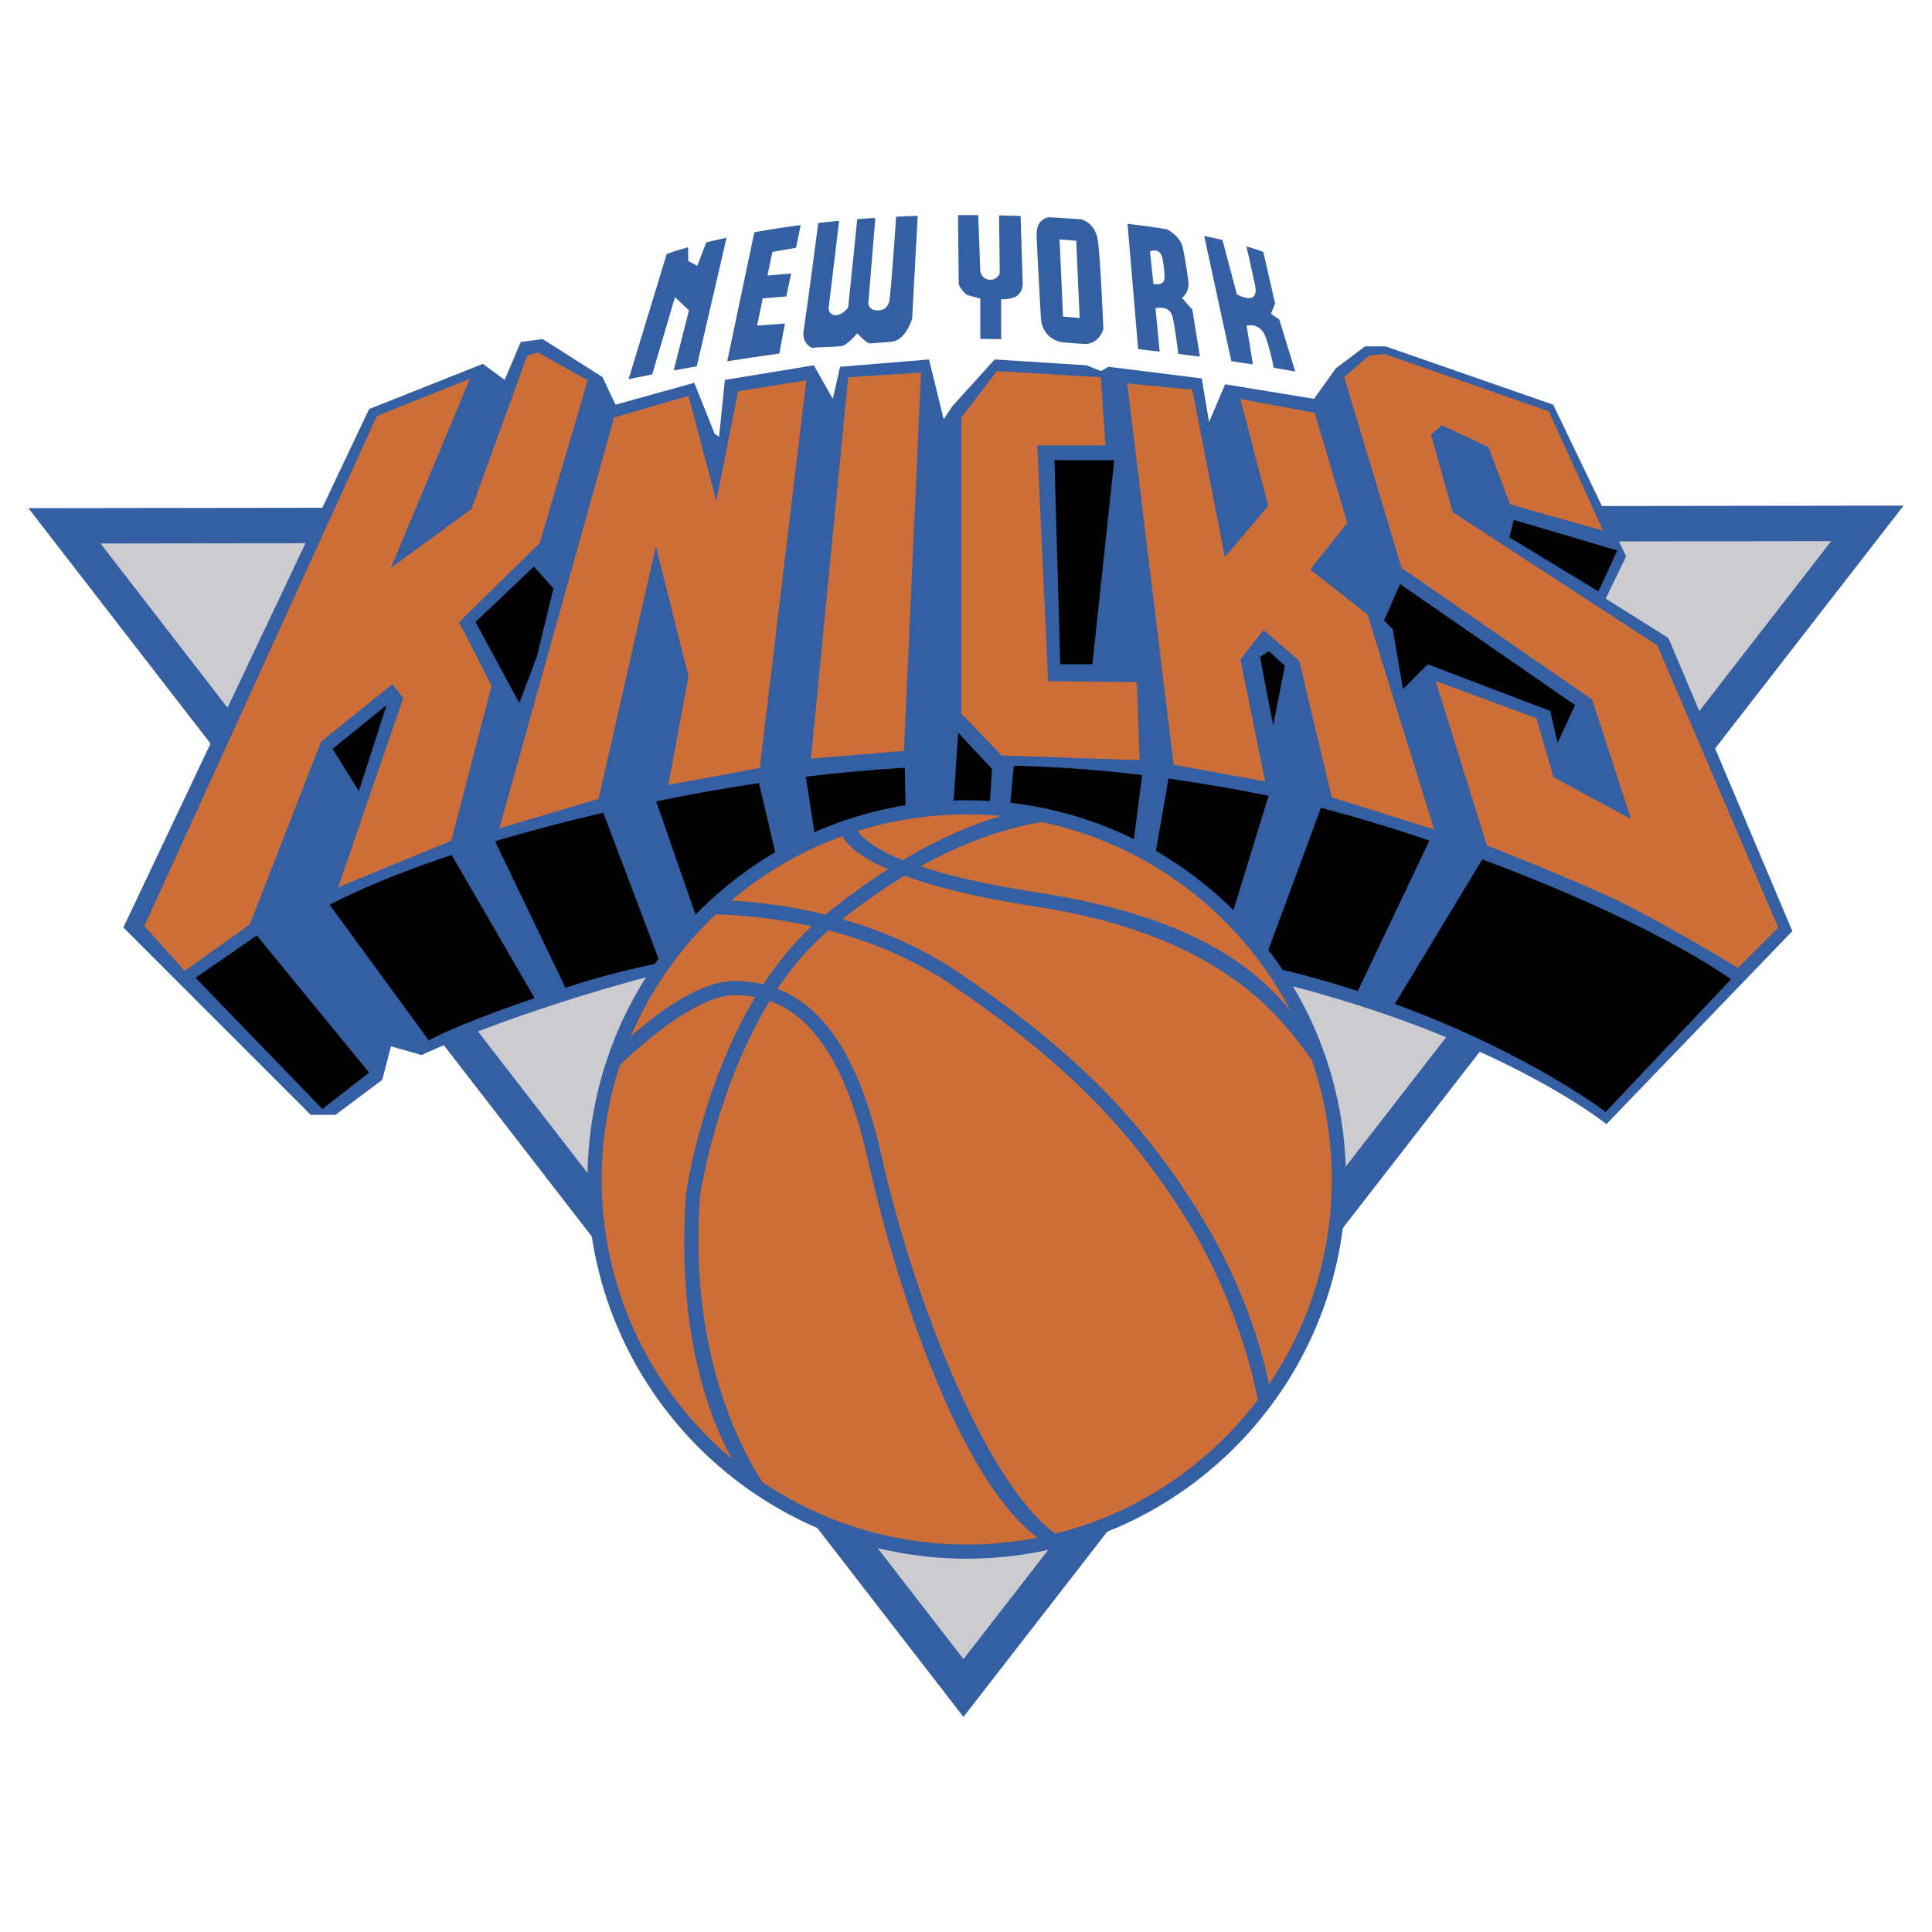
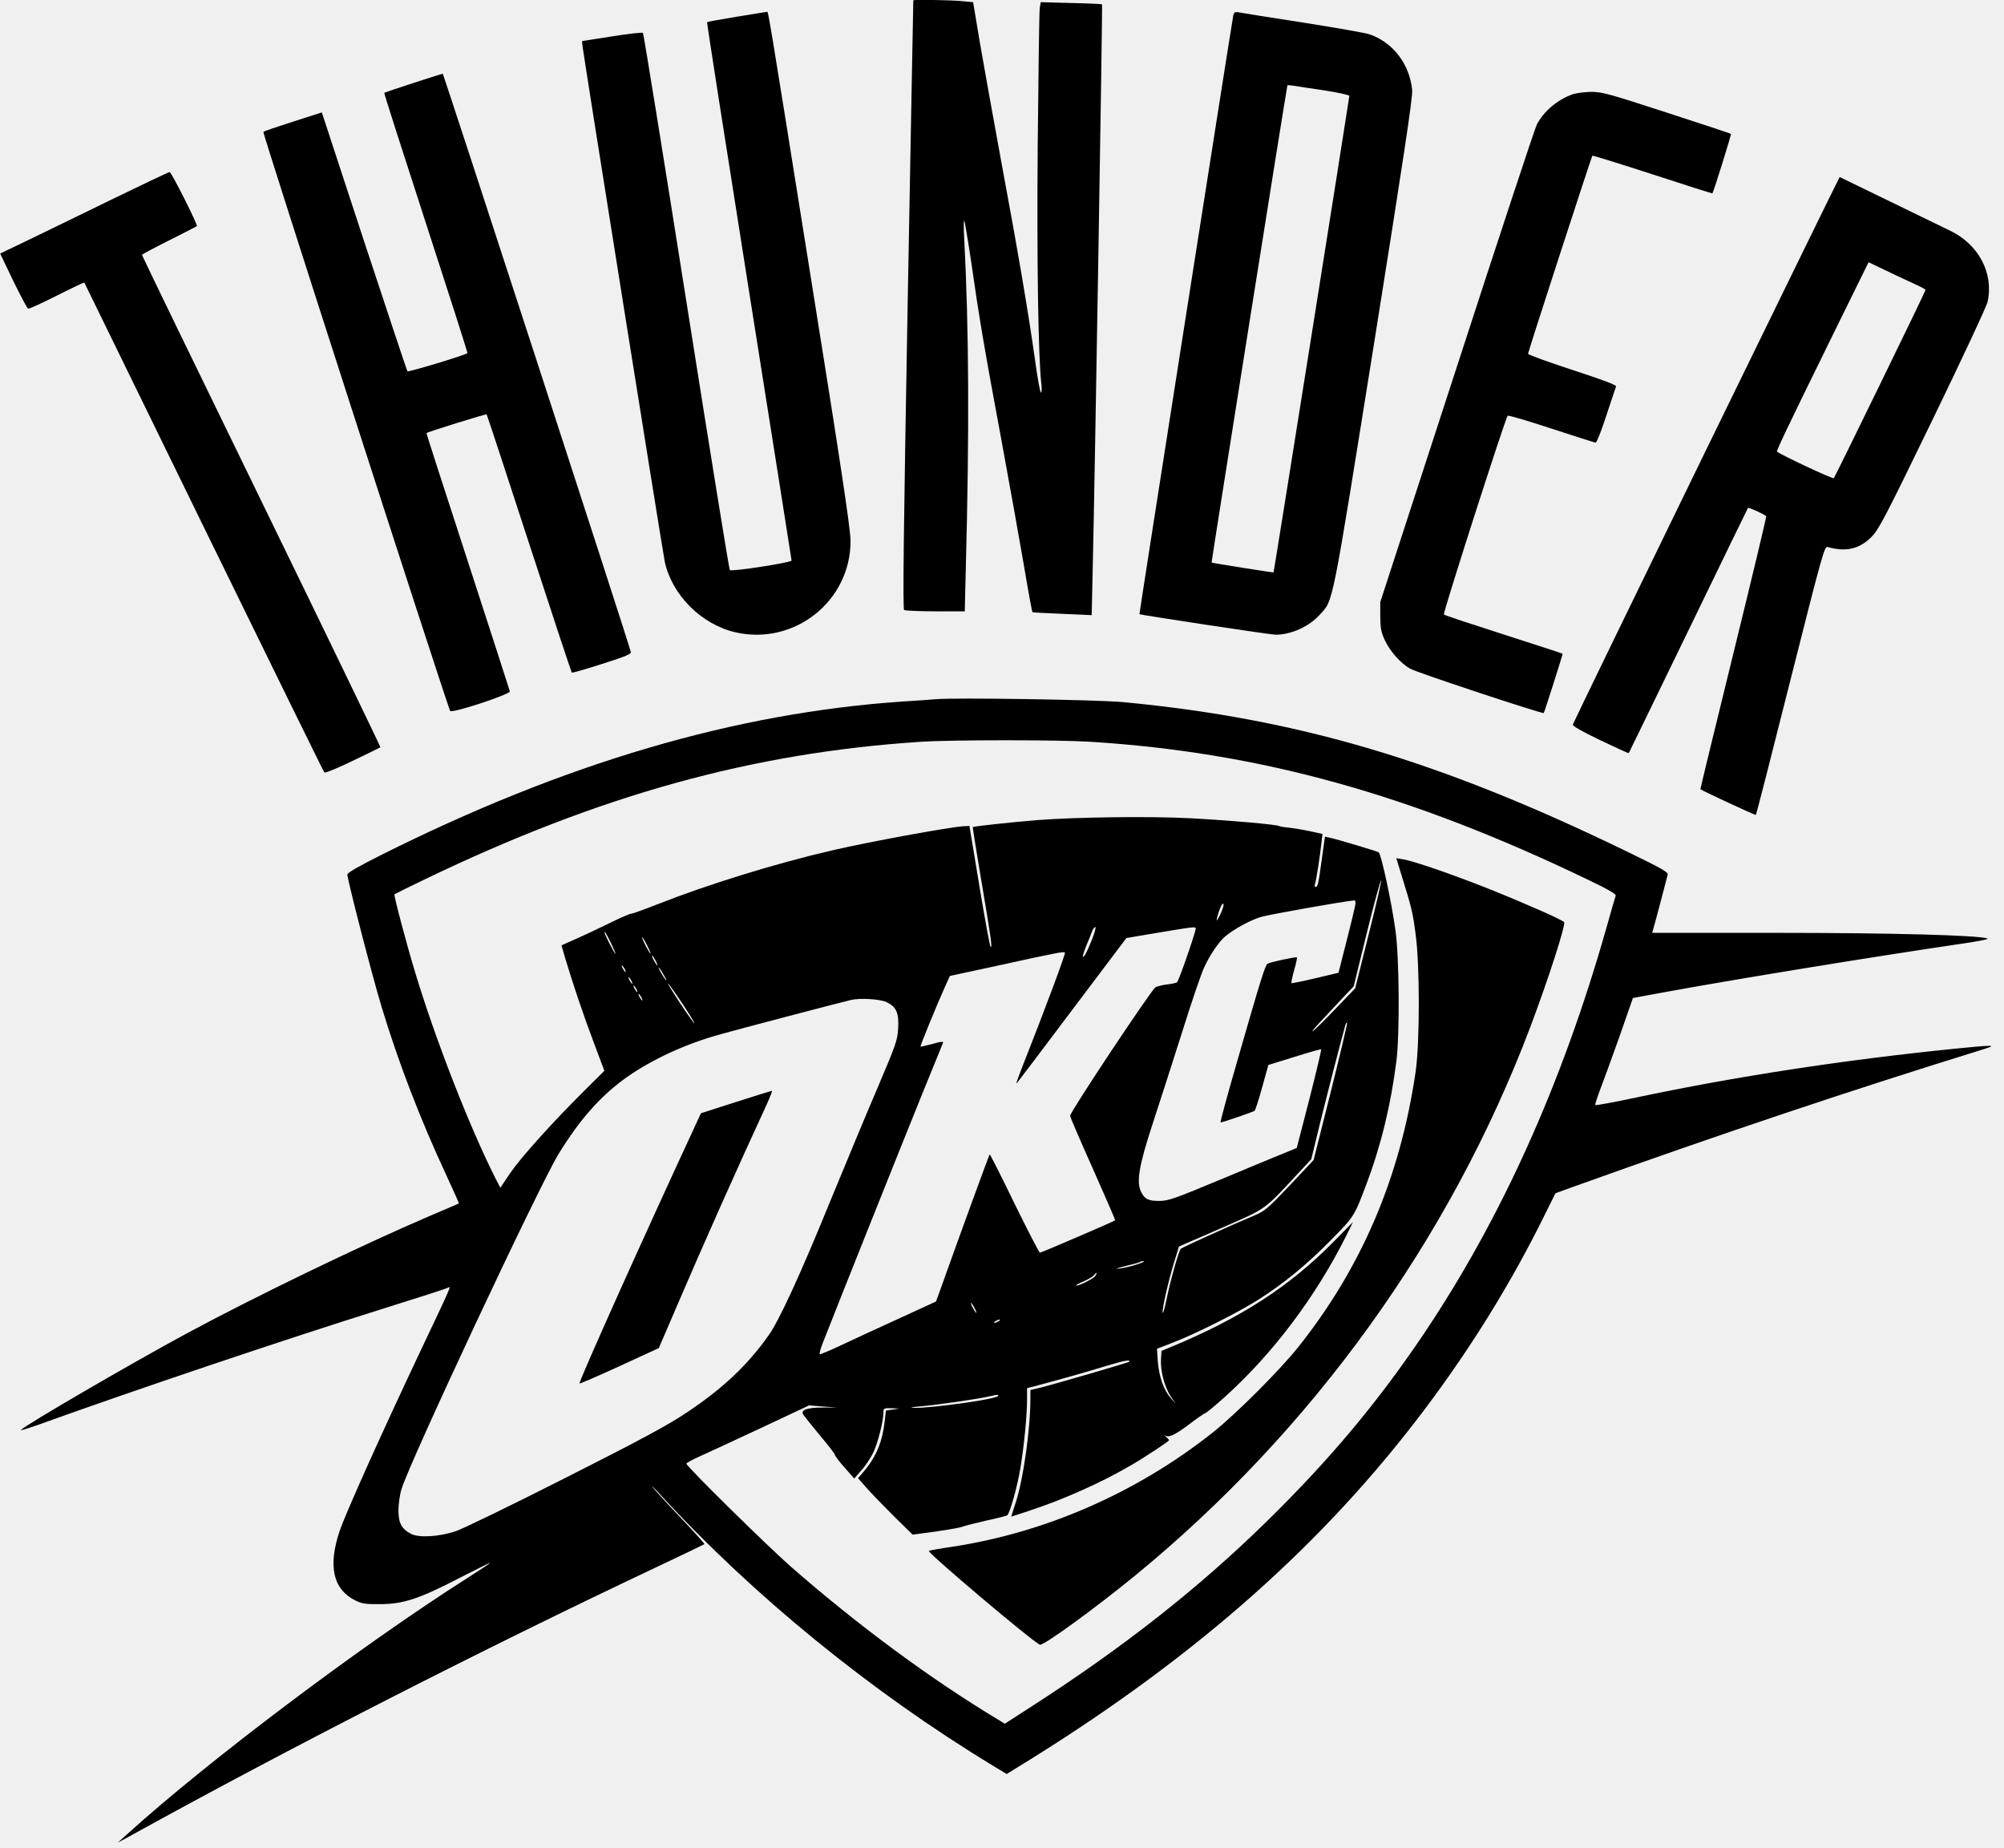
- <svg xmlns="http://www.w3.org/2000/svg" width="2500" height="2500" viewBox="0 0 192.756 192.756">
-   <g fill-rule="evenodd" clip-rule="evenodd">
-     <path fill="#fff" d="M0 0h192.756v192.756H0V0z" />
-     <path d="M182.693 50.455L2.834 50.7l93.289 120.599 93.799-120.854-7.229.01zm-7.218 7.077L96.133 159.76c-4.949-6.396-71.261-92.123-78.912-102.012l158.254-.216z" fill="#355fa3" />
-     <path fill="#cbcbd0" d="M10.028 54.224l172.671-.235-86.572 111.54L10.028 54.224z" />
-     <path d="M33.476 111.23h-2.473L12.308 92.535l24.515-51.722 11.349-4.51 2.182 1.6 1.601-3.782 2.182-.291 5.965 3.782 1.309 2.765 7.856-2.183 2.037 5.093.437.291.582-5.675 8.875-1.455 1.891 3.346.728-3.201 8.875-.728 1.455 5.965.873-1.31 4.22-4.656 9.164.582 1.457.582.727-.436 9.311 1.164.729 4.365 1.6-3.783 8.875 1.455 2.182-3.055 2.91-2.182h2.037l16.732 5.819 7.273 15.131-2.037 4.219 6.256 3.928 12.367 29.244-18.549 19.256s-10.113-8.199-31.209-13.727c0 0-36.125-8.47-63.724-1.164-14.84 3.928-23.278 8.002-23.278 8.002l-3.055-.873-.873 3.346-4.659 3.493z" fill="#355fa3" />
-     <path d="M47.443 62.054l5.82-5.528 1.954 2.182-1.663 6.838-1.746 4.593-4.365-8.085zM33.185 74.712l5.383-4.365-2.764 8.584-2.619-4.219zM19.509 97.553l6.111-4.219 11.202 13.676-4.655 3.638-12.658-13.095zM90.275 76.598c-3.128.179-6.414.471-9.873.893l2.481 16.179c2.664-.223 5.253-.375 7.693-.465l-.301-16.607zM113.955 77.327a129.286 129.286 0 0 0-12.812-.926L99.6 93.168c3.869.117 8.02.406 12.213.869l2.142-16.71zM60.191 81.091c-4.077.94-7.671 1.905-10.8 2.84l7.025 14.618.629-.205c2.73-.887 5.71-1.645 8.811-2.287l-5.665-14.966zM126.57 79.394a179.414 179.414 0 0 0-9.986-1.72l-2.896 16.581c2.67.327 5.336.728 7.943 1.195l4.939-16.056zM75.72 78.129c-1.861.279-3.765.591-5.726.948-1.561.284-3.069.575-4.526.871l5.275 15.205c2.89-.474 5.825-.858 8.715-1.16L75.72 78.129zM147.891 85.743l-8.723 14.419c13.406 4.912 21.029 10.777 21.029 10.777l12.514-13.24c-5.635-3.918-15.115-8.341-24.82-11.956zM142.613 83.865c-3.742-1.27-7.42-2.383-10.822-3.263l-5.814 15.708a92.823 92.823 0 0 1 9.486 2.57l7.15-15.015zM98.982 76.722L95.601 73.1l-1.354 20.016a127.323 127.323 0 0 1 3.619.009l1.116-16.403zM45.06 85.3c-8.281 2.767-12.166 4.979-12.166 4.979l9.894 13.531s2.048-1.316 10.549-4.23L45.06 85.3zM105.203 45.905h5.965l-2.182 20.369h-3.201l-.582-20.369zM125.717 65.546l.873-.582 1.599 1.455-1.164 5.965-1.308-6.838zM139.684 58.272l17.459 12.075-1.747 3.783-.726-3.201-12.223-4.655-2.472 2.473-1.018-5.965-.873-.873 1.6-3.637zM151.031 51.87l10.33 3.055-1.89 4.074-8.875-5.383.435-1.746z" />
-     <path d="M65.074 37.357c-1.501.29-2.361.474-2.361.474l3.802-12.487s.718-.274 2.135-.676l.016 1.37.902.485.891-2.335c.607-.15 1.285-.309 2.03-.47l-2.972 12.83c-.83.143-1.602.28-2.304.409l1.522-5.993-1.394-1.318-2.267 7.711zM79.887 22.455a96.27 96.27 0 0 0-4.623.715l-2.711 12.875c1.61-.256 3.359-.517 5.198-.766l.558-2.998-2.774.208.564-2.718 2.35-.196.485-2.29-2.362.208.49-2.358 2.358-.416.467-2.264zM124.355 24.577c1.135.336 1.684.559 1.684.559l1.178 5.134-.416 1.041.832.555 1.596 5.203s-.783-.145-2.158-.374c0 0-.199-1.291-.756-2.956-.555-1.665-1.941-1.249-1.941-1.249l.627 3.87c-.656-.103-1.377-.214-2.152-.328l-2.707-12.493c.666.139 1.273.274 1.824.406l1.438 5.424s2.289 1.318 1.803-.972c-.488-2.29-.852-3.82-.852-3.82zM99.885 33.842c-.697-.02-1.393-.033-2.082-.039v-4.02l-1.318-.347c-.555-.417-.833-1.041-.833-1.041l-.069-6.938c.683-.002 1.354-.001 2.013.004l.207 5.615s.139.763.902.833c.762.069 1.039-.625 1.039-.625l-.064-5.793c.732.015 1.447.034 2.146.058l.209 6.845s0 .694-.555 1.11c-.557.417-1.596.347-1.596.347v3.991h.001zM88.926 34.1c-.693.059-1.387.104-2.077.163-.396.034-1.326-1.01-1.326-1.01s-1.018 1.226-1.591 1.285c-1.052.108-1.896.049-2.918.172 0 0-1.041-.417-.833-1.735.349-2.209 1.458-10.734 1.458-10.734.671-.077 1.365-.149 2.08-.217l-1.047 8.731s.006.694.7.694c.693 0 1.249-.763 1.249-.763l.908-8.82c.54-.043 1.092-.083 1.654-.121l.143.061-.7 8.533s.145.625.839.625c0 0 1.041.139 1.249-.902.208-1.041.691-8.443.691-8.443.702-.034 1.419-.063 2.152-.087l-.554 10.265c.001-.002-.617 2.178-2.077 2.303zM109.527 23.956c-.277-1.803-1.672-2.075-1.672-2.075a136.265 136.265 0 0 0-3.186-.207s-1.318.062-1.248 1.866c.07 1.804.416 7.978.416 7.978.07 2.429 2.148 2.629 2.148 2.629.742.052 1.479.146 2.213.169 1.467.046 1.883-1.479 1.883-1.479s-.276-7.077-.554-8.881zm-3.468 7.631l-.348-7.701 1.666.139.34 7.701-1.658-.139zM118.961 30.894l-1.039-1.179s.832-.555.623-1.804c0 0-.277-2.082-.555-3.261s-1.609-1.792-1.609-1.792a98.163 98.163 0 0 0-3.885-.529l1.057 12.503c.729.08 1.445.162 2.146.245l-.414-4.321s1.457-.417 1.734.971.541 3.579.541 3.579c.742.094 1.463.188 2.156.283l-.755-4.695zm-3.885-2.567l-.346-3.261s1.039-.416 1.248.694c0 0 .209 1.041.209 1.942s-1.111.625-1.111.625z" fill="#355fa3" />
-     <path fill="#cd6e39" d="M37.603 41.505l9.279-3.712-7.887 18.869 8.043-5.877 5.567-15.312 1.083-.309 4.949 2.784-4.795 16.239-8.042 7.888 3.247 6.341-4.02 15.466-11.29 4.639 6.495-18.868-1.082-1.392-7.115 5.723-7.114 18.25-6.496 4.639-4.021-4.485 23.199-50.883zM61.266 41.66l7.423-2.165 2.784 10.516 2.166-10.98 6.805-1.083-4.64 38.665-9.125 1.701 2.01-10.826-3.247-12.991-5.723 25.209-9.898 2.939L61.266 41.66zM84.62 37.639l7.269-.464-1.702 37.737-9.279.773 3.712-38.046zM95.91 41.66l3.557-4.64 10.361.619.465 6.805h-6.805l1.082 23.508 8.86.11.265 7.778-13.763-.465L95.91 71.2V41.66zM112.459 38.257l6.494.619 3.248 16.703 4.33-5.104-2.783-10.671 7.424 1.392 3.248 10.981-3.711 4.64 5.721 4.485 6.652 21.453-10.209-3.204-3.248-13.61-3.557-3.093-2.32 2.939 2.475 12.174-9.125-1.657-4.639-38.047zM134.111 37.639l2.475-2.166 1.545-.154 16.395 5.723 5.414 11.908-9.281-2.629-2.164-5.722-4.641-2.166-1.082.928 2.166 7.733 20.414 13.301 12.064 28.148-4.021 4.021s-7.889-4.795-12.527-6.96c-4.641-2.166-12.527-5.259-12.527-5.259l-5.104-16.394 10.053 3.712 1.701 5.876 7.732 4.176-3.867-11.909-19.023-13.146-5.722-19.021z" />
-     <path d="M58.615 117.676c0 20.861 16.973 37.834 37.835 37.834 20.864 0 37.836-16.973 37.836-37.834 0-20.863-16.973-37.836-37.836-37.836-20.862-.001-37.835 16.972-37.835 37.836zm2.827 0c0-19.305 15.705-35.01 35.009-35.01 19.303 0 35.008 15.705 35.008 35.01 0 19.303-15.705 35.008-35.008 35.008-19.304 0-35.009-15.705-35.009-35.008z" fill="#355fa3" />
-     <path d="M132.873 117.676c0 20.115-16.307 36.422-36.422 36.422s-36.422-16.307-36.422-36.422 16.307-36.423 36.422-36.423c20.115-.001 36.422 16.308 36.422 36.423z" fill="#cd6e39" />
-     <path d="M103.381 90.457c18.291 2.814 24.254 10.787 27.438 15.219v-2.102c-3.324-4.623-8.346-11.61-27.223-14.514-5.305-.816-9.079-1.736-11.763-2.616 6.99-3.933 12.492-4.483 12.552-4.487l-1.102-1.255c-.277.02-5.379.451-13.212 5.115-4.237-1.652-4.807-3.396-4.815-3.418l.057.421-1.388.267c.053.273.531 1.834 4.667 3.639a66.965 66.965 0 0 0-6.247 4.532c-5.867-1.459-10.41-1.436-10.727-1.433l-.488 1.402c.071-.001 4.559-.006 9.859 1.189-1.866 1.714-3.469 3.699-4.844 5.798a12.982 12.982 0 0 0-2.641-.348c-5.361-.162-12.455 7.328-12.755 7.646l.375 1.457c.069-.074 7.611-7.834 12.337-7.689.597.018 1.231.074 1.888.199-5.291 8.801-6.815 18.996-6.896 19.562l-.003.025-.002.023c-1.396 19.08 5.576 28.109 5.874 28.484l1.958.594c-.063-.08-6.6-8.963-6.6-24.229 0-1.498.055-3.074.175-4.725.069-.459 1.676-10.75 6.938-19.348 3.496 1.246 7.35 4.969 9.765 15.719 3.252 14.469 9.778 33.15 17.47 38.174l1.68-.443c-6.867-4.484-14.325-22.705-17.771-38.041-2.091-9.303-5.436-14.701-10.374-16.615 1.44-2.158 3.129-4.167 5.1-5.836 3.857 1.015 8.223 2.676 12.229 5.404 11.015 7.504 17.55 13.992 23.308 23.146 5.873 9.336 7.359 18.615 7.371 18.699l1.195-1.082c-.051-.354-1.328-8.766-7.371-18.371-5.869-9.332-12.516-15.938-23.708-23.561-3.839-2.616-7.94-4.283-11.653-5.351a62.757 62.757 0 0 1 6.2-4.332c2.877 1.056 7.059 2.146 13.147 3.082z" fill="#355fa3" />
+ <svg xmlns="http://www.w3.org/2000/svg" version="1.0" width="1200pt" height="1106pt" viewBox="0 0 1200 1106" preserveAspectRatio="xMidYMid meet">
+   <g transform="translate(0,1106) scale(0.1,-0.1)" fill="#000000" stroke="none">
+     <path d="M5469 11058 c0 -2 -16 -822 -34 -1823 -24 -1345 -30 -1822 -21 -1827 6 -4 90 -8 187 -8 l176 0 6 248 c22 827 19 1444 -9 1977 -4 66 -4 117 0 114 3 -3 22 -116 42 -250 46 -323 77 -508 180 -1061 47 -255 107 -590 134 -746 26 -156 50 -285 52 -287 1 -2 82 -6 179 -10 l176 -8 6 269 c13 552 60 3384 56 3388 -2 2 -86 6 -185 8 l-182 5 -6 -36 c-3 -20 -8 -382 -12 -806 -6 -710 3 -1288 22 -1447 3 -27 2 -48 -3 -48 -5 0 -21 90 -36 200 -38 271 -100 638 -201 1180 -46 250 -103 568 -127 706 l-42 251 -75 7 c-72 6 -281 9 -283 4z" />
+     <path d="M4412 10960 c-96 -16 -176 -30 -178 -33 -2 -2 111 -726 251 -1609 140 -883 255 -1610 255 -1614 0 -12 -361 -68 -370 -57 -4 4 -121 728 -260 1608 -139 880 -256 1604 -260 1608 -4 4 -87 -5 -186 -21 l-179 -28 3 -29 c6 -57 482 -3040 493 -3090 44 -198 218 -372 420 -420 355 -83 695 187 692 550 0 66 -63 485 -242 1600 -261 1635 -250 1565 -259 1564 -4 0 -85 -14 -180 -29z" />
+     <path d="M7385 10968 c-7 -31 -564 -3583 -562 -3585 6 -5 785 -123 815 -123 94 0 202 49 266 121 81 89 68 25 323 1617 177 1110 233 1480 229 1522 -14 154 -114 286 -254 334 -24 9 -204 40 -400 71 -196 30 -369 58 -384 61 -23 4 -28 1 -33 -18z m544 -449 c83 -13 151 -28 151 -33 0 -11 -451 -2850 -454 -2853 -2 -2 -368 56 -371 59 -2 2 448 2836 454 2857 1 2 16 1 35 -2 18 -3 102 -16 185 -28z" />
+     <path d="M2475 10563 c-93 -30 -172 -57 -174 -59 -2 -2 110 -352 249 -779 139 -427 251 -777 249 -779 -12 -12 -354 -115 -359 -109 -4 5 -120 355 -260 779 l-253 771 -171 -55 c-94 -30 -175 -57 -179 -62 -6 -5 1032 -3223 1118 -3466 6 -18 361 99 358 117 -2 8 -115 358 -252 779 -137 421 -249 766 -247 767 6 7 356 116 360 112 2 -2 117 -350 254 -772 138 -423 253 -771 256 -774 2 -3 84 21 181 52 147 47 176 59 172 73 -24 90 -1122 3462 -1126 3461 -3 0 -82 -26 -176 -56z" />
+     <path d="M9418 10496 c-93 -33 -176 -104 -216 -183 -11 -21 -226 -672 -478 -1448 l-459 -1410 0 -85 c1 -71 5 -95 27 -142 31 -67 94 -138 151 -171 39 -23 795 -273 801 -266 5 7 115 353 113 355 -1 2 -160 53 -352 115 -193 62 -354 115 -359 120 -7 7 368 1176 382 1190 4 4 122 -31 262 -77 140 -46 260 -84 265 -84 6 0 35 73 64 163 30 89 56 167 58 174 3 8 -86 41 -261 98 -146 48 -266 91 -266 97 0 12 380 1180 385 1186 2 2 164 -48 361 -112 196 -64 357 -115 358 -114 13 28 114 353 111 356 -2 3 -175 60 -385 128 -347 113 -387 124 -453 124 -39 -1 -88 -7 -109 -14z" />
+     <path d="M655 9859 c-192 -94 -419 -204 -502 -244 l-152 -73 78 -163 c44 -90 84 -165 89 -167 6 -2 83 33 172 78 89 45 163 80 165 78 1 -2 323 -660 715 -1463 393 -803 717 -1464 722 -1469 4 -6 75 23 170 69 90 43 164 79 166 81 2 1 -318 664 -712 1472 -394 808 -716 1472 -716 1476 0 3 73 42 163 87 89 45 164 83 166 85 7 7 -153 324 -163 324 -6 0 -168 -77 -361 -171z" />
+     <path d="M10217 8368 c-438 -898 -797 -1639 -799 -1646 -2 -9 57 -42 165 -94 92 -44 169 -79 170 -77 2 2 162 333 357 734 195 402 355 732 357 734 4 5 103 -40 109 -50 2 -4 -86 -372 -196 -819 -110 -447 -199 -814 -198 -815 16 -12 329 -157 332 -154 3 2 96 366 207 807 193 764 204 803 223 797 108 -31 190 -12 261 59 46 46 80 112 368 705 177 365 323 677 329 705 37 171 -54 343 -225 425 -34 16 -196 95 -360 175 -164 80 -300 146 -301 146 -2 0 -361 -735 -799 -1632z m1281 976 c17 -8 32 -17 32 -20 0 -9 -541 -1118 -549 -1127 -7 -6 -320 141 -340 159 -5 5 59 139 330 691 l218 443 138 -66 c76 -36 153 -72 171 -80z" />
+     <path d="M5605 6874 c-22 -2 -112 -9 -200 -14 -1001 -68 -2023 -368 -3125 -920 -133 -67 -200 -105 -200 -116 0 -30 150 -612 205 -792 101 -334 231 -672 389 -1011 42 -90 75 -165 74 -166 -2 -1 -77 -34 -168 -72 -420 -180 -1054 -486 -1465 -708 -333 -180 -955 -542 -990 -576 -5 -6 42 9 105 31 565 204 1485 514 2080 700 195 61 363 115 372 120 21 12 27 25 -165 -380 -233 -493 -448 -971 -484 -1078 -70 -210 -38 -348 95 -414 40 -20 62 -23 152 -22 138 1 231 32 480 161 102 52 181 91 175 86 -5 -6 -68 -47 -140 -93 -629 -400 -1550 -1093 -2031 -1529 l-59 -53 45 24 c965 534 2140 1134 3180 1625 156 74 286 136 288 138 3 2 -61 73 -141 157 -80 84 -156 167 -168 183 -12 17 11 -6 51 -50 555 -602 1256 -1173 1982 -1614 l86 -52 149 92 c998 622 1754 1293 2356 2094 282 375 522 765 719 1166 l62 125 105 38 c889 319 1666 579 2461 825 84 26 59 26 -188 1 -658 -67 -1294 -164 -1895 -291 -132 -28 -241 -48 -244 -45 -3 2 10 42 27 88 18 46 70 189 116 318 l82 235 174 32 c418 77 1283 218 1775 290 106 15 185 30 175 34 -54 20 -577 34 -1268 34 l-741 0 13 45 c7 25 27 99 44 165 17 66 34 128 36 138 5 15 -36 38 -238 136 -1121 545 -1968 797 -3018 897 -154 15 -1015 28 -1125 18z m925 -255 c1015 -64 1915 -314 2977 -825 118 -56 171 -87 168 -96 -3 -7 -30 -101 -60 -208 -263 -922 -625 -1724 -1088 -2414 -275 -409 -562 -752 -938 -1121 -412 -404 -859 -755 -1408 -1109 l-164 -106 -36 22 c-403 242 -839 563 -1246 919 -134 117 -625 600 -625 616 0 4 37 25 83 45 45 20 210 97 367 170 l285 134 85 -7 85 -6 -86 0 c-96 0 -135 -14 -120 -41 6 -9 51 -66 100 -125 50 -59 91 -112 91 -118 0 -6 26 -40 58 -76 l57 -65 43 49 c24 26 56 75 72 108 27 58 60 187 60 240 0 23 3 25 48 24 l47 -2 -40 -6 -40 -6 -7 -61 c-13 -122 -50 -213 -120 -297 l-40 -47 51 -58 c27 -31 101 -107 163 -169 l113 -111 140 19 c77 11 149 24 160 29 11 5 74 21 140 36 66 14 123 29 127 32 16 16 61 176 78 282 22 133 40 315 40 412 l0 67 43 11 c133 35 318 87 431 122 109 33 154 41 135 24 -6 -5 -438 -131 -521 -152 l-68 -16 0 -54 c0 -180 -42 -478 -87 -617 -16 -48 -28 -87 -27 -87 0 0 50 16 110 36 203 67 421 164 599 267 84 48 235 148 235 154 0 3 -8 12 -18 21 -10 10 -12 13 -5 8 22 -15 58 2 147 69 47 36 90 65 94 65 5 0 58 44 118 98 287 259 542 598 724 961 l42 85 -118 -120 c-263 -267 -555 -455 -969 -627 l-60 -25 -3 -51 c-4 -69 22 -166 58 -221 l31 -45 -31 35 c-41 47 -70 128 -77 219 l-5 76 88 34 c136 51 396 182 516 258 155 98 295 213 440 361 136 138 138 141 208 327 89 235 148 476 182 745 20 159 17 622 -6 780 -23 168 -84 451 -100 467 -5 5 -244 77 -291 87 l-31 7 -18 -128 c-21 -155 -25 -173 -38 -173 -6 0 -7 7 -4 16 7 19 31 173 39 250 l6 51 -77 17 c-42 9 -99 18 -125 21 -26 2 -52 7 -56 9 -15 10 -305 35 -531 47 -241 13 -688 7 -920 -11 -148 -12 -381 -37 -385 -42 -1 -2 21 -142 50 -313 62 -368 67 -405 57 -405 -4 0 -34 163 -67 363 l-60 362 -40 -2 c-86 -6 -562 -93 -781 -144 -339 -78 -751 -206 -1050 -324 -76 -30 -145 -55 -153 -55 -8 0 -60 -22 -115 -49 -96 -47 -203 -97 -273 -127 l-31 -14 24 -82 c48 -159 107 -334 170 -501 l63 -168 -123 -122 c-194 -193 -379 -399 -442 -492 l-58 -86 -30 58 c-153 303 -357 824 -480 1231 -53 175 -129 462 -124 468 3 2 83 42 179 88 1050 506 1962 759 2974 825 182 12 829 12 1015 0z m1666 -1152 l-81 -324 -119 -124 c-65 -68 -126 -128 -135 -133 -9 -5 11 20 44 55 33 35 92 98 130 139 l71 75 78 318 c43 174 82 317 86 317 4 0 -29 -146 -74 -323z m-82 167 c-4 -20 -27 -117 -53 -217 l-46 -181 -139 -33 c-77 -18 -141 -31 -143 -29 -2 2 5 36 16 77 12 40 19 74 17 77 -6 5 -160 -28 -176 -38 -14 -8 -43 -101 -184 -592 -57 -197 -101 -358 -97 -358 12 0 196 63 204 70 4 4 25 67 45 141 l37 133 155 48 c85 27 158 47 161 46 3 -2 -29 -135 -70 -297 l-76 -294 -110 -45 c-60 -25 -207 -85 -325 -135 -305 -127 -334 -137 -391 -137 -62 0 -84 11 -105 52 -31 60 -15 156 69 413 42 127 121 374 177 550 55 176 114 349 131 384 33 73 90 156 127 186 55 45 151 97 212 115 50 15 489 93 558 99 9 1 11 -8 6 -35z m-790 -6 c-8 -28 -33 -78 -38 -78 -2 0 3 23 12 50 9 28 20 50 25 50 4 0 5 -10 1 -22z m-786 -195 c-31 -77 -47 -107 -54 -100 -2 2 8 33 22 68 15 35 30 74 35 87 5 12 13 22 18 22 5 0 -4 -35 -21 -77z m622 68 c0 -21 -102 -316 -112 -322 -6 -4 -33 -10 -61 -13 -28 -4 -58 -11 -68 -17 -23 -12 -513 -749 -511 -769 0 -8 62 -152 137 -319 74 -167 134 -305 133 -307 -6 -6 -443 -194 -451 -194 -4 0 -73 133 -153 296 -79 164 -146 295 -148 293 -3 -3 -176 -475 -287 -787 l-34 -94 -235 -108 c-129 -59 -284 -130 -344 -159 -60 -28 -113 -50 -117 -49 -4 2 3 30 16 63 96 246 496 1246 595 1490 67 165 124 305 127 312 3 9 -16 7 -63 -7 -38 -10 -70 -17 -72 -16 -3 4 97 248 146 357 l30 66 283 61 c360 79 398 86 406 79 5 -6 -119 -339 -262 -701 -19 -49 -32 -86 -27 -82 4 4 153 201 332 439 l325 431 190 32 c215 36 225 37 225 25z m-3501 -88 c17 -35 29 -63 26 -63 -5 0 -65 116 -65 126 0 12 6 2 39 -63z m216 -13 c14 -27 23 -50 20 -50 -2 0 -16 23 -30 50 -14 28 -23 50 -20 50 2 0 16 -22 30 -50z m50 -90 c9 -16 13 -30 11 -30 -3 0 -12 14 -21 30 -9 17 -13 30 -11 30 3 0 12 -13 21 -30z m-185 -50 c6 -11 8 -20 6 -20 -3 0 -10 9 -16 20 -6 11 -8 20 -6 20 3 0 10 -9 16 -20z m239 -45 c13 -22 15 -31 6 -20 -18 22 -53 86 -38 70 6 -5 20 -28 32 -50z m-199 -25 c6 -11 8 -20 6 -20 -3 0 -10 9 -16 20 -6 11 -8 20 -6 20 3 0 10 -9 16 -20z m309 -143 c40 -60 71 -111 69 -113 -4 -3 -95 131 -144 211 -38 64 7 5 75 -98z m-279 93 c6 -11 8 -20 6 -20 -3 0 -10 9 -16 20 -6 11 -8 20 -6 20 3 0 10 -9 16 -20z m30 -50 c6 -11 8 -20 6 -20 -3 0 -10 9 -16 20 -6 11 -8 20 -6 20 3 0 10 -9 16 -20z m1467 -29 c60 -28 77 -65 71 -160 -4 -70 -14 -97 -122 -351 -65 -151 -194 -462 -288 -690 -177 -434 -303 -707 -365 -794 -128 -181 -274 -318 -491 -463 -112 -75 -267 -159 -724 -390 -320 -162 -616 -306 -658 -320 -101 -34 -222 -41 -269 -16 -57 30 -75 64 -75 141 0 37 8 94 18 126 47 159 823 1814 940 2006 128 209 255 352 411 462 151 106 352 199 560 256 95 27 723 192 780 205 54 13 171 6 212 -12z m2662 -537 l-103 -409 -143 -152 c-134 -141 -148 -153 -216 -182 -134 -56 -430 -190 -437 -198 -12 -12 -66 -206 -86 -309 -10 -49 -20 -82 -22 -73 -4 22 33 185 68 300 l30 96 52 23 c29 12 141 61 248 108 216 94 216 94 402 295 l90 97 53 218 c45 182 132 519 151 585 3 10 8 16 11 14 2 -3 -42 -189 -98 -413z m-1164 -1035 c-33 -11 -80 -22 -105 -24 -28 -3 -13 2 39 15 46 11 86 22 89 25 3 3 12 5 21 4 9 -1 -11 -10 -44 -20z m-246 -68 c-11 -17 -108 -65 -116 -57 -2 2 18 13 45 24 27 12 55 28 62 37 17 21 23 19 9 -4z m-724 -191 c9 -16 13 -30 11 -30 -3 0 -12 14 -21 30 -9 17 -13 30 -11 30 3 0 12 -13 21 -30z m145 -80 c-8 -5 -19 -10 -25 -10 -5 0 -3 5 5 10 8 5 20 10 25 10 6 0 3 -5 -5 -10z m-5 -449 c-22 -20 -400 -72 -500 -70 -33 1 -18 5 45 10 101 9 341 44 400 58 48 12 66 13 55 2z" />
+     <path d="M8396 5808 c57 -184 63 -207 81 -343 25 -182 25 -648 0 -820 -92 -631 -322 -1171 -703 -1650 -113 -141 -368 -396 -509 -509 -453 -360 -999 -600 -1560 -686 -76 -11 -141 -23 -143 -25 -11 -10 621 -544 665 -562 20 -8 337 223 570 414 1061 869 1885 2012 2366 3283 107 283 213 612 203 629 -8 13 -235 113 -455 201 -217 86 -443 164 -508 175 l-42 7 35 -114z" />
+     <path d="M4406 4462 l-209 -67 -39 -85 c-298 -642 -688 -1510 -688 -1533 0 -3 107 43 238 103 l237 109 111 258 c165 385 362 826 533 1196 22 48 37 87 33 86 -4 0 -101 -30 -216 -67z" />
  </g>
</svg>
